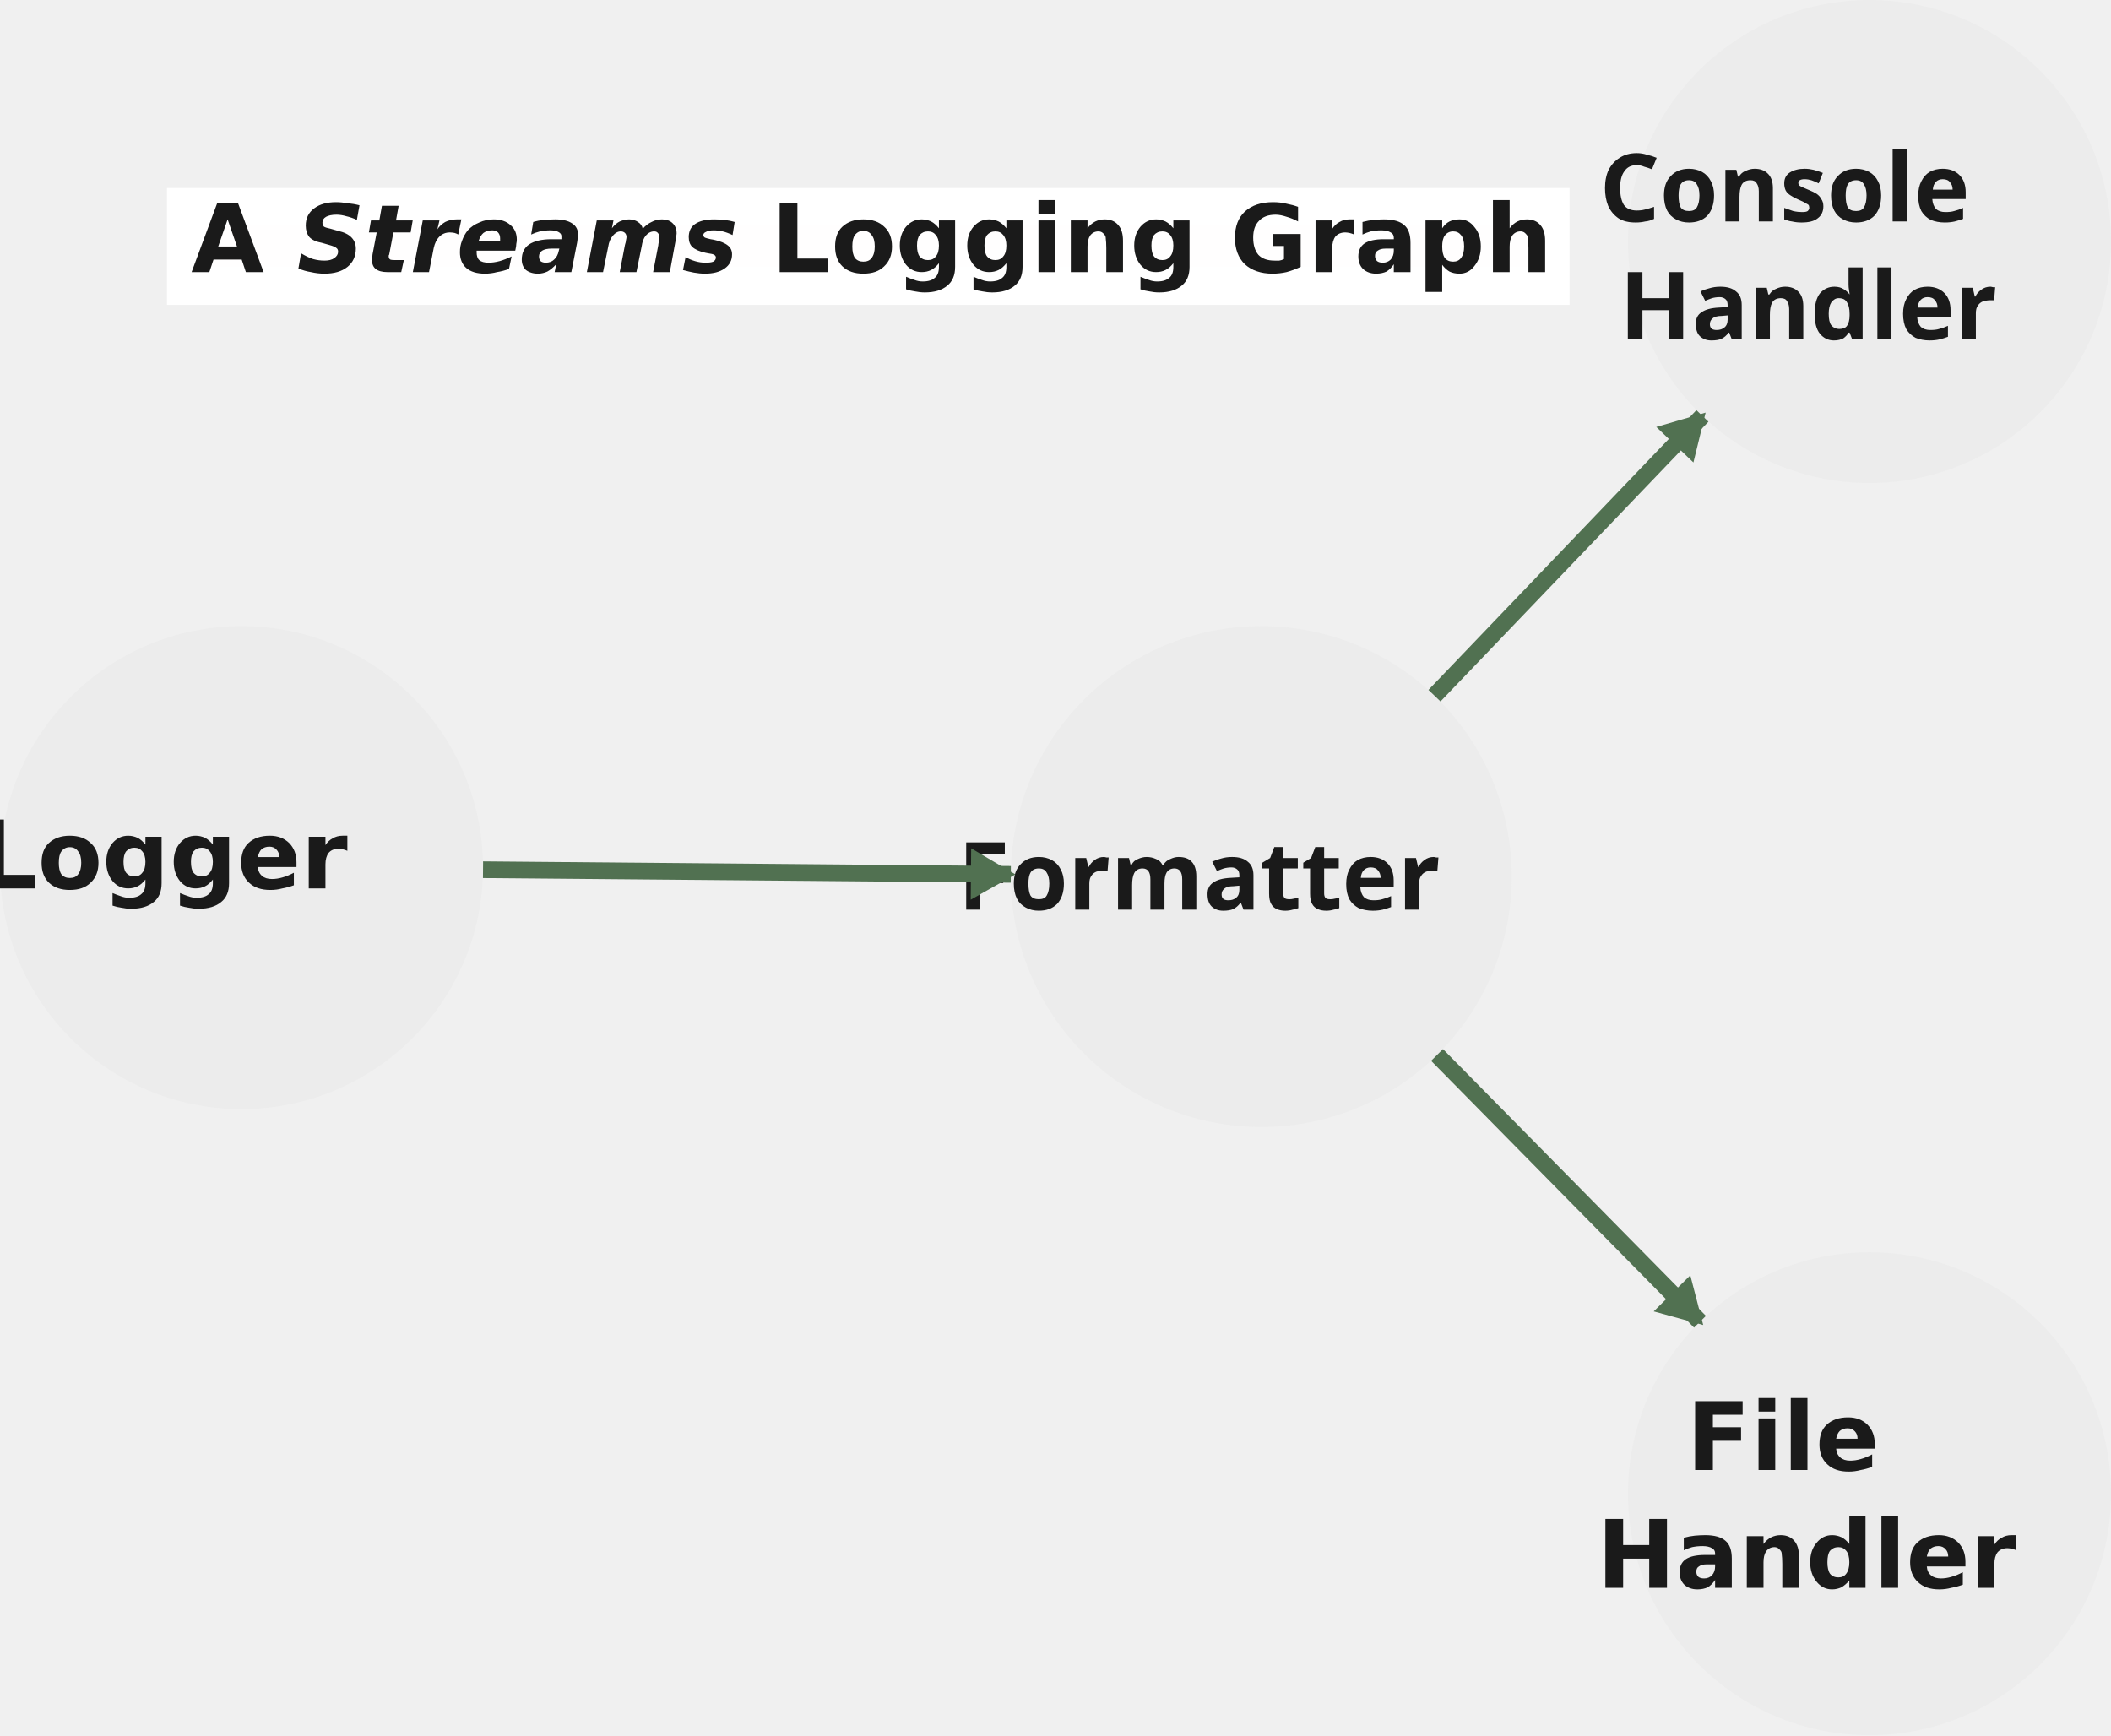
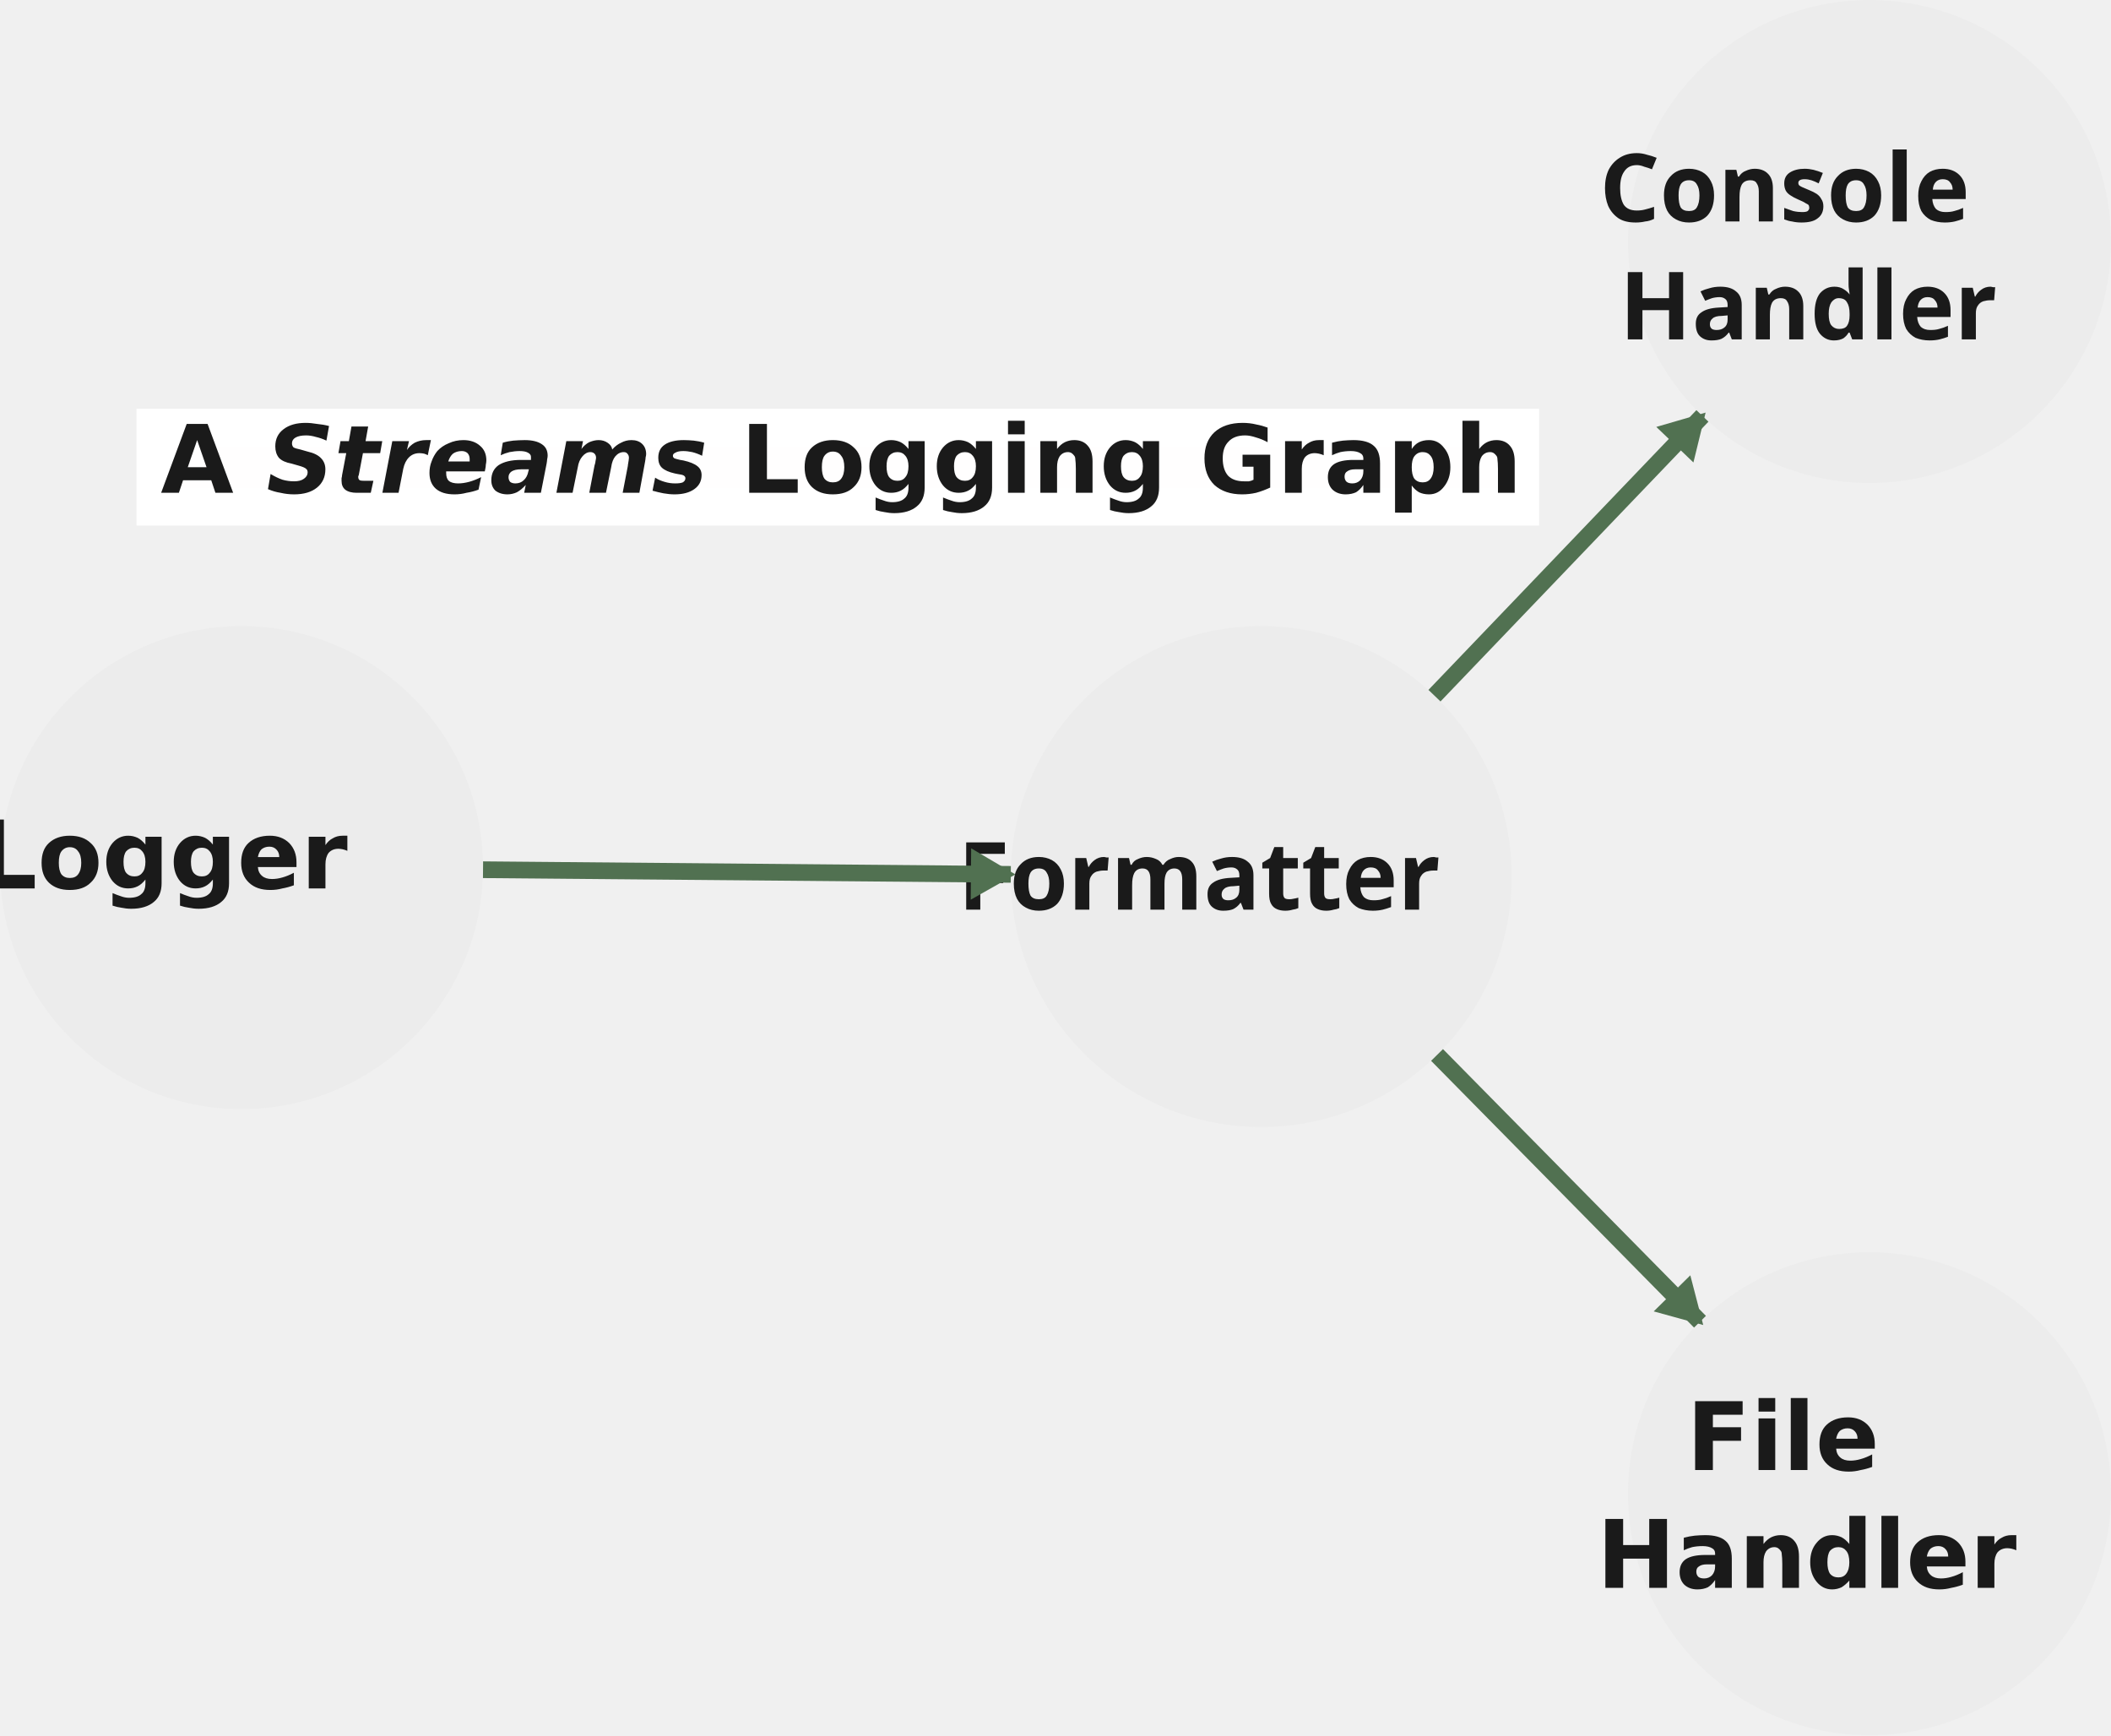
<svg xmlns="http://www.w3.org/2000/svg" width="63.214mm" height="51.964mm" viewBox="0 0 63.214 51.964" version="1.1" id="svg1">
  <defs id="defs1">
    <marker style="overflow:visible" id="Triangle" refX="3" refY="0" orient="auto-start-reverse" markerWidth="0.5" markerHeight="0.5" viewBox="0 0 1 1" preserveAspectRatio="xMidYMid">
      <path transform="scale(0.5)" style="fill:context-stroke;fill-rule:evenodd;stroke:context-stroke;stroke-width:1pt" d="M 5.77,0 -2.88,5 V -5 Z" id="path135" />
    </marker>
    <rect x="-39.185" y="-32.58" width="360.404" height="60.931" id="rect3" />
  </defs>
  <g id="layer1" transform="translate(-45.53574,-83.66074)">
    <circle style="fill:#ececec;stroke-width:0.198" id="path1" cx="52.768" cy="109.643" r="7.232" />
    <text xml:space="preserve" style="font-style:normal;font-variant:normal;font-weight:normal;font-stretch:normal;font-size:2.822px;font-family:'DejaVu Sans';-inkscape-font-specification:'DejaVu Sans';fill:#000080;stroke-width:0.198" x="52.643" y="110.263" id="text1">
      <tspan id="tspan1" style="font-style:normal;font-variant:normal;font-weight:bold;font-stretch:normal;font-size:2.822px;font-family:'DejaVu Sans';-inkscape-font-specification:'DejaVu Sans Bold';text-align:center;text-anchor:middle;fill:#1a1a1a;stroke-width:0.198" x="52.643" y="110.263">Logger</tspan>
    </text>
    <circle style="fill:#ececec;stroke-width:2.057;stroke-dasharray:none" id="path1-5" cx="83.304" cy="109.911" r="7.5" />
    <text xml:space="preserve" style="font-size:2.822px;fill:#000080;stroke-width:0.198" x="83.211" y="110.904" id="text1-3">
      <tspan id="tspan1-5" style="font-style:normal;font-variant:normal;font-weight:bold;font-stretch:normal;font-size:2.822px;font-family:'Droid Sans';-inkscape-font-specification:'Droid Sans Bold';text-align:center;text-anchor:middle;fill:#1a1a1a;stroke-width:0.198" x="83.211" y="110.904">Formatter</tspan>
    </text>
    <circle style="fill:#ececec;stroke-width:0.198" id="path1-5-1" cx="101.518" cy="128.393" r="7.232" />
    <text xml:space="preserve" style="font-size:2.822px;fill:#000080;stroke-width:0.198" x="101.393" y="127.681" id="text1-3-2">
      <tspan id="tspan1-5-7" style="font-style:normal;font-variant:normal;font-weight:bold;font-stretch:normal;font-size:2.822px;font-family:'DejaVu Sans';-inkscape-font-specification:'DejaVu Sans Bold';text-align:center;text-anchor:middle;fill:#1a1a1a;stroke-width:0.198" x="101.393" y="127.681">File</tspan>
      <tspan style="font-style:normal;font-variant:normal;font-weight:bold;font-stretch:normal;font-size:2.822px;font-family:'DejaVu Sans';-inkscape-font-specification:'DejaVu Sans Bold';text-align:center;text-anchor:middle;fill:#1a1a1a;stroke-width:0.198" x="101.393" y="131.209" id="tspan6">Handler</tspan>
    </text>
    <circle style="fill:#ececec;stroke-width:0.198" id="path1-5-6" cx="101.518" cy="90.893" r="7.232" />
    <text xml:space="preserve" style="font-size:2.822px;fill:#000080;stroke-width:0.198" x="101.452" y="90.292" id="text1-3-0">
      <tspan id="tspan1-5-6" style="font-style:normal;font-variant:normal;font-weight:bold;font-stretch:normal;font-size:2.822px;font-family:'Droid Sans';-inkscape-font-specification:'Droid Sans Bold';text-align:center;text-anchor:middle;fill:#1a1a1a;stroke-width:0.198" x="101.452" y="90.292">Console</tspan>
      <tspan style="font-style:normal;font-variant:normal;font-weight:bold;font-stretch:normal;font-size:2.822px;font-family:'Droid Sans';-inkscape-font-specification:'Droid Sans Bold';text-align:center;text-anchor:middle;fill:#1a1a1a;stroke-width:0.198" x="101.452" y="93.824" id="tspan5">Handler</tspan>
    </text>
    <path style="fill:#00ff00;fill-rule:evenodd;stroke:#517151;stroke-width:0.5;stroke-linecap:butt;stroke-linejoin:miter;stroke-dasharray:none;stroke-opacity:1;marker-end:url(#Triangle)" d="m 88.568,115.253 7.874,7.989" id="path3" />
    <path style="fill:#ffffff;fill-opacity:1;fill-rule:evenodd;stroke:#517151;stroke-width:0.5;stroke-linecap:butt;stroke-linejoin:miter;stroke-dasharray:none;stroke-opacity:1;marker-end:url(#Triangle)" d="m 88.491,104.494 8.024,-8.378" id="path4" />
    <path style="fill:#2b2b2b;fill-opacity:1;fill-rule:evenodd;stroke:#517151;stroke-width:0.5;stroke-linecap:butt;stroke-linejoin:miter;stroke-dasharray:none;stroke-opacity:1;marker-end:url(#Triangle)" id="path5" d="m 60,109.706 15.804,0.139" />
-     <rect style="fill:#fffefe;fill-opacity:1;stroke:#ffffff;stroke-width:1.132;stroke-opacity:1" id="rect1" width="40.868" height="2.368" x="51.102" y="89.857" />
-     <text xml:space="preserve" style="font-style:normal;font-variant:normal;font-weight:bold;font-stretch:normal;font-size:2.822px;font-family:'DejaVu Sans';-inkscape-font-specification:'DejaVu Sans Bold';fill:#1a1a1a;stroke-width:1.984;stroke-dasharray:none" x="51.259" y="91.809" id="text2">
-       <tspan id="tspan2" style="fill:#1a1a1a;stroke-width:1.984" x="51.259" y="91.809">A <tspan style="font-style:oblique;font-variant:normal;font-weight:bold;font-stretch:normal;font-family:'DejaVu Sans';-inkscape-font-specification:'DejaVu Sans Bold Oblique'" id="tspan3">Streams</tspan> Logging Graph</tspan>
-     </text>
+     <g id="g1" transform="translate(-0.9121784,6.60968)">
+       <rect style="fill:#fffefe;fill-opacity:1;stroke:#ffffff;stroke-width:1.132;stroke-opacity:1" id="rect1" width="40.868" height="2.368" x="51.102" y="89.857" />
+       <text xml:space="preserve" style="font-style:normal;font-variant:normal;font-weight:bold;font-stretch:normal;font-size:2.822px;font-family:'DejaVu Sans';-inkscape-font-specification:'DejaVu Sans Bold';fill:#1a1a1a;stroke-width:1.984;stroke-dasharray:none" x="51.259" y="91.809" id="text2">
+         <tspan id="tspan2" style="fill:#1a1a1a;stroke-width:1.984" x="51.259" y="91.809">A <tspan style="font-style:oblique;font-variant:normal;font-weight:bold;font-stretch:normal;font-family:'DejaVu Sans';-inkscape-font-specification:'DejaVu Sans Bold Oblique'" id="tspan3">Streams</tspan> Logging Graph</tspan>
+       </text>
+     </g>
  </g>
</svg>
